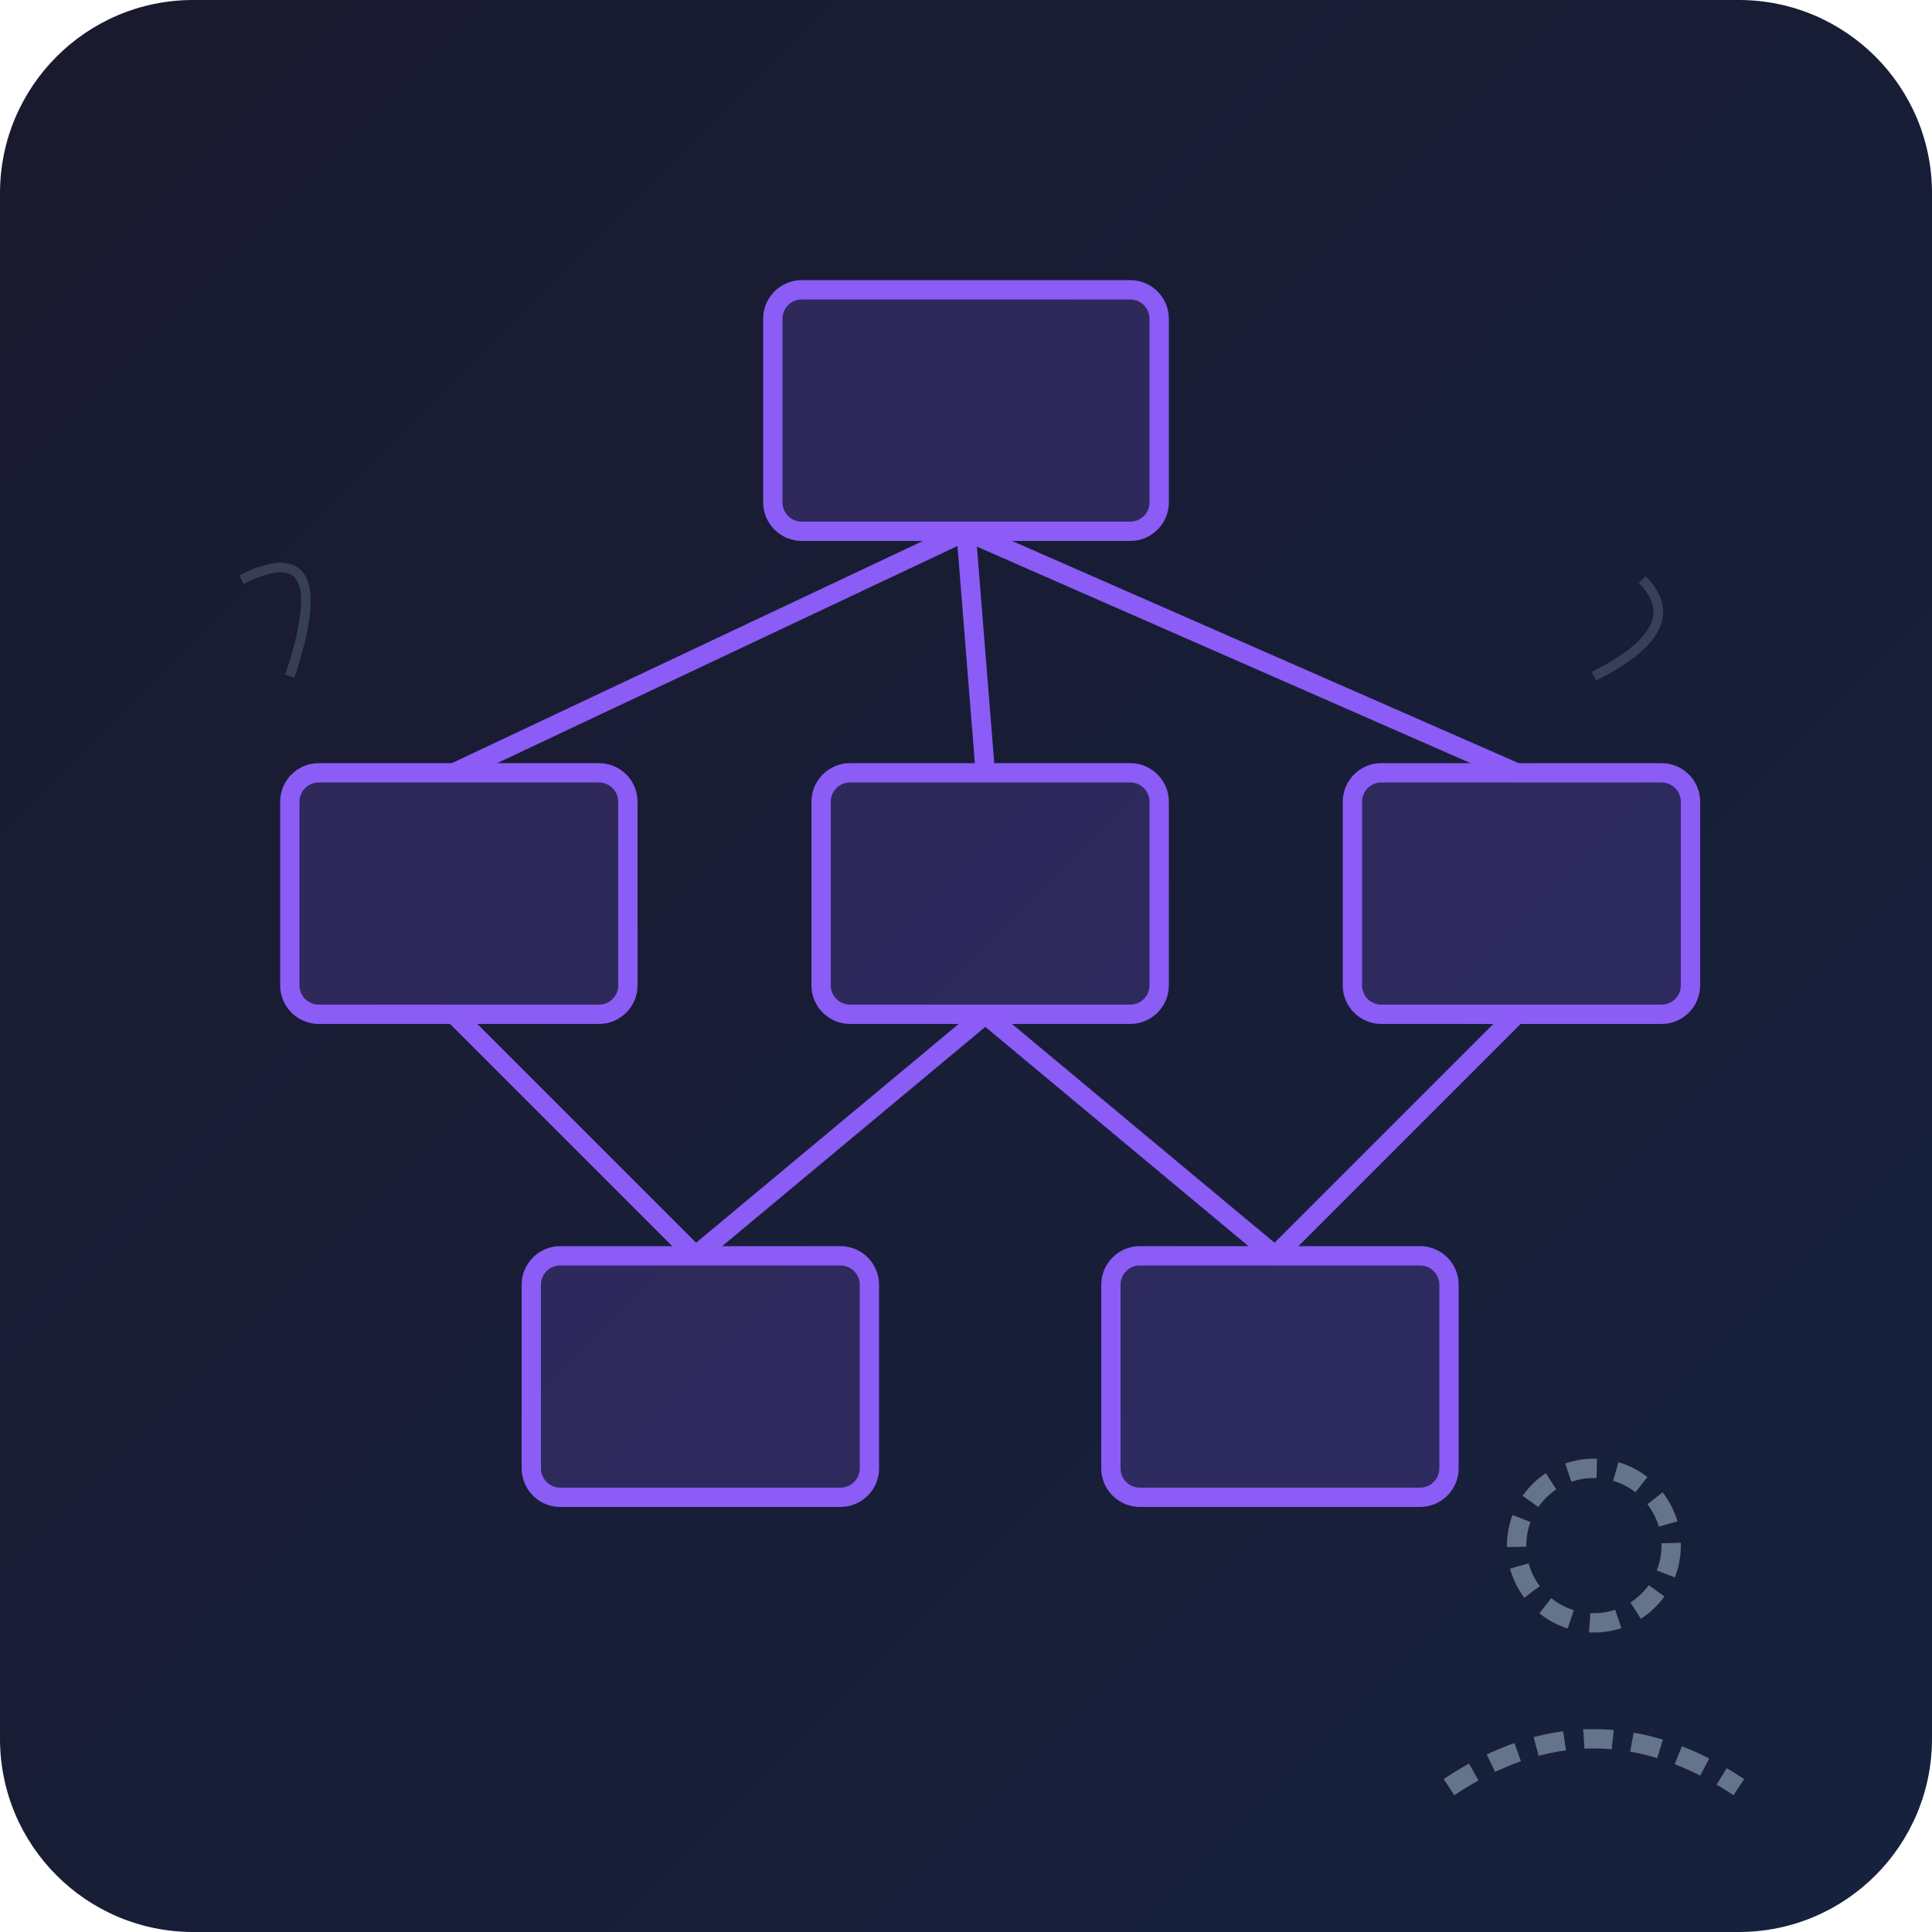
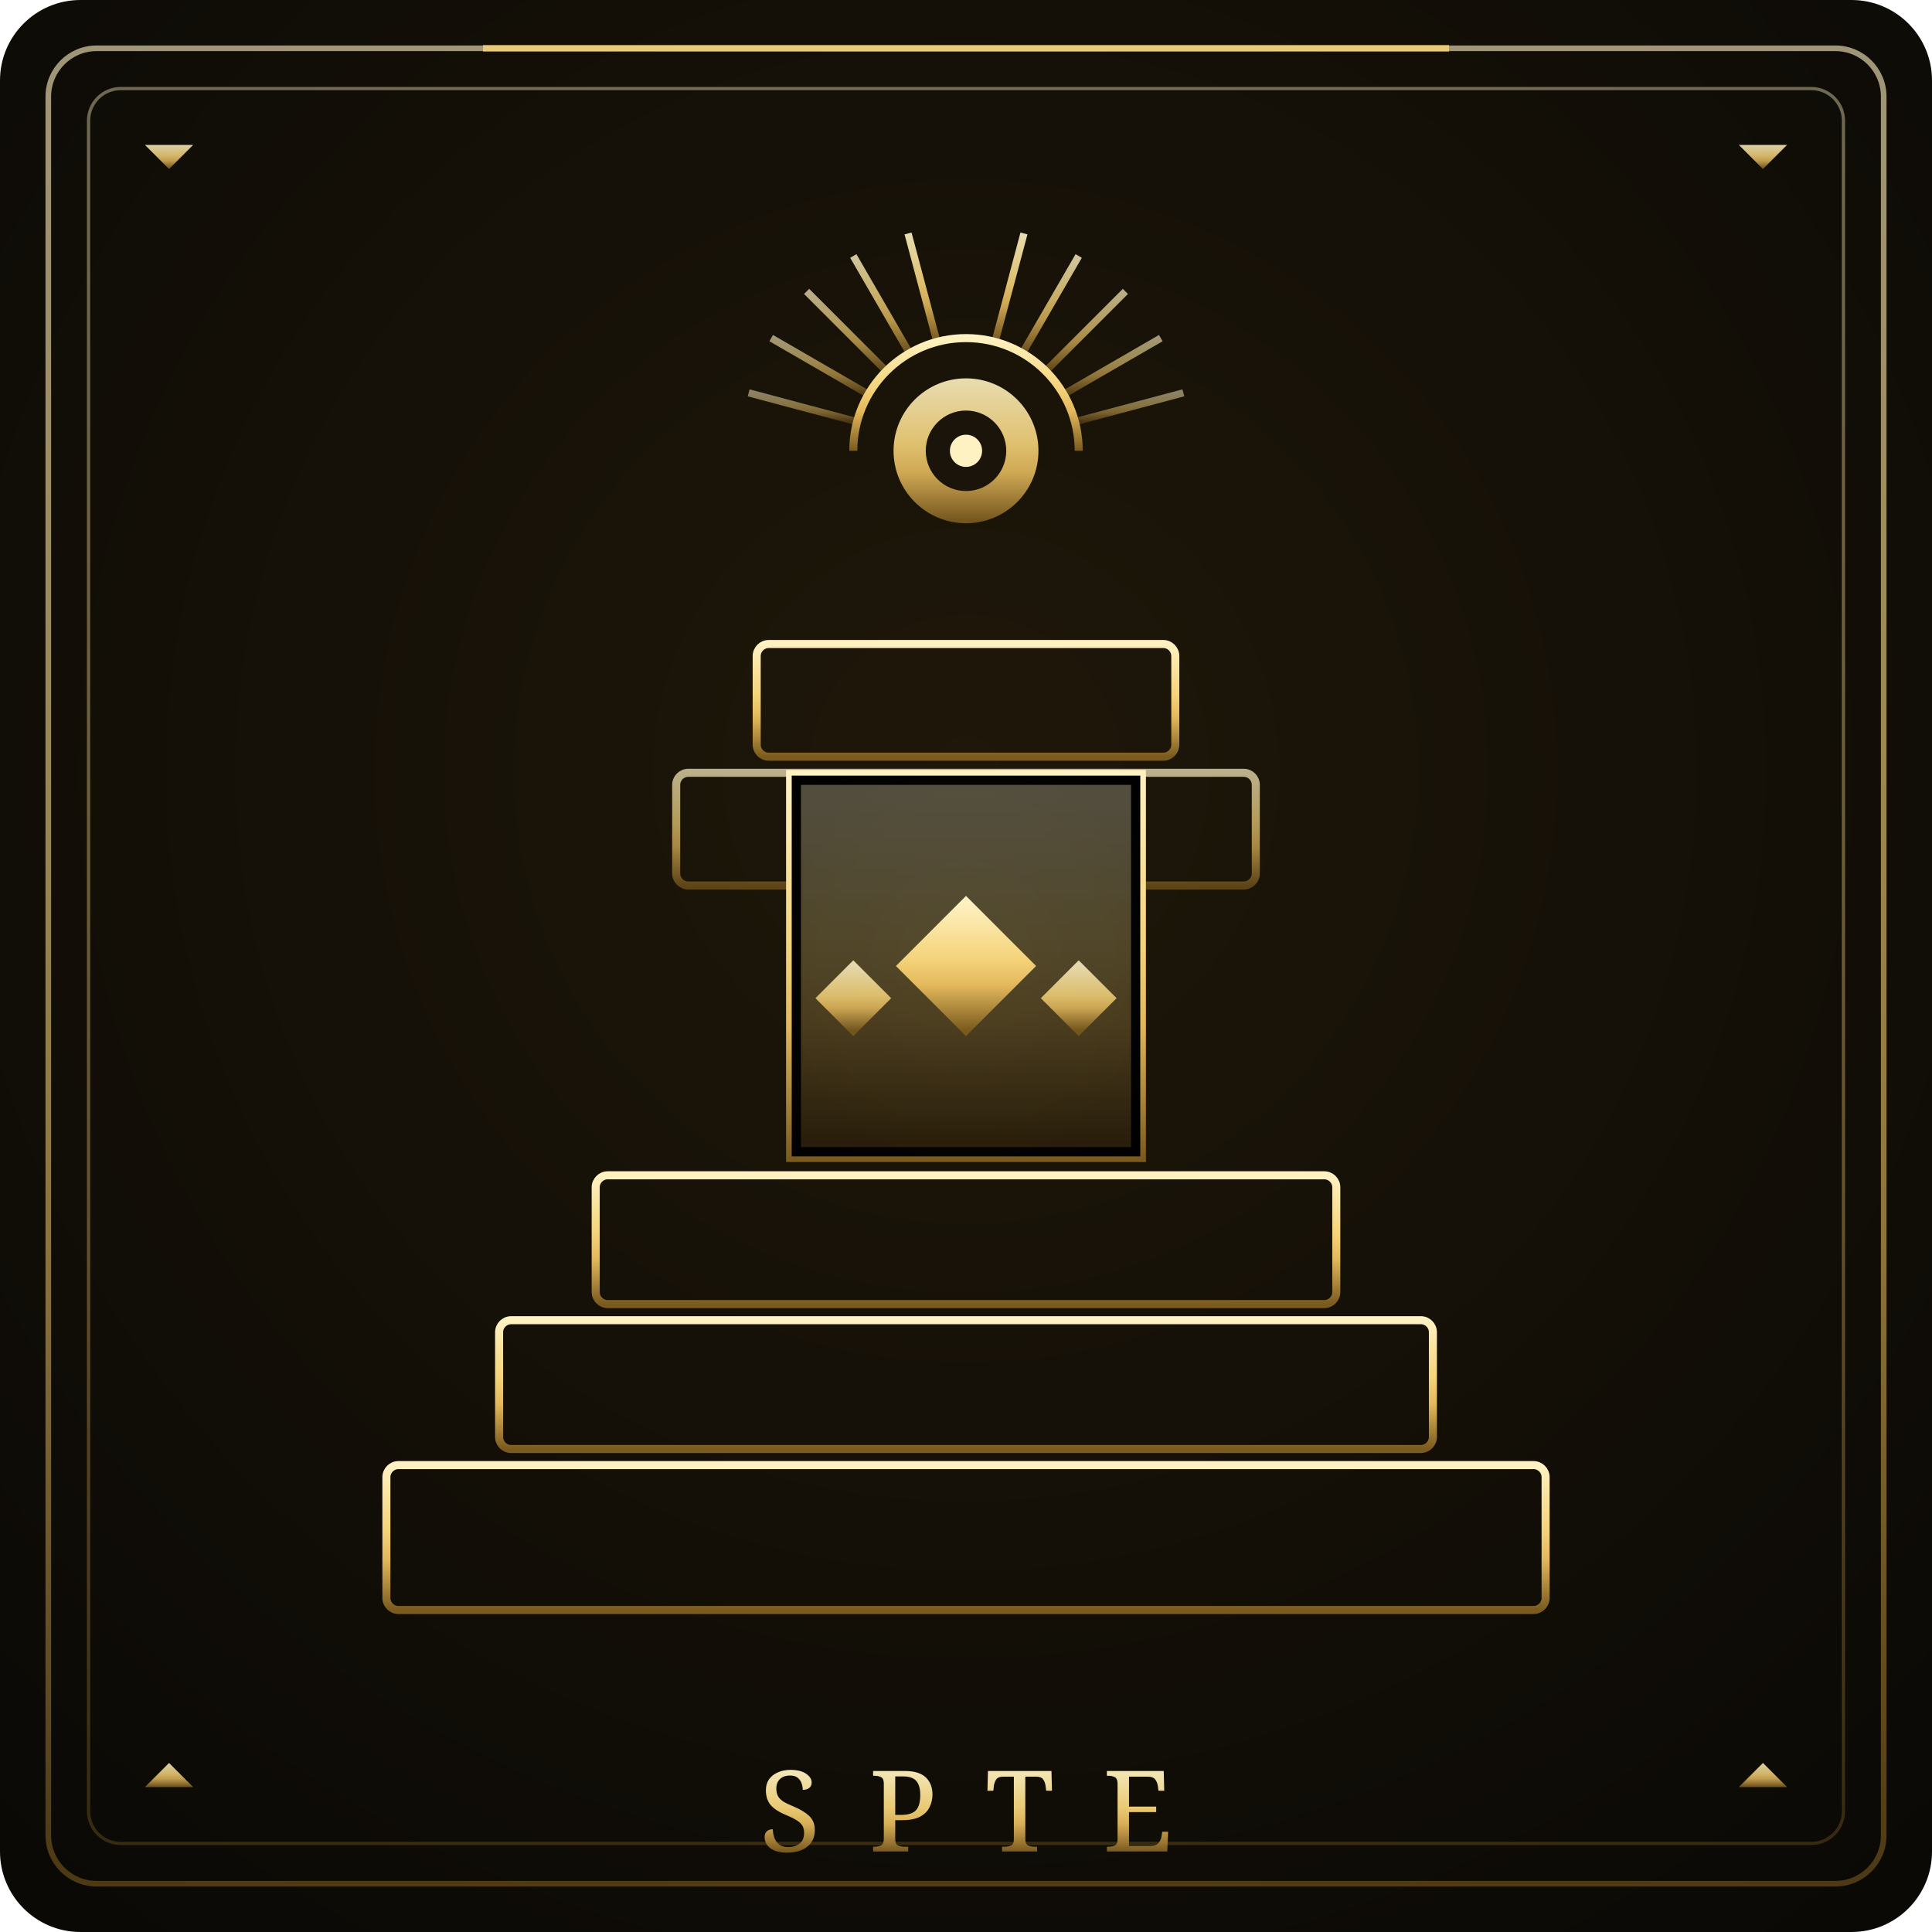
- <svg xmlns="http://www.w3.org/2000/svg" viewBox="0 0 200 200">
+ <svg xmlns="http://www.w3.org/2000/svg" viewBox="0 0 240 240">
  <defs>
-     <linearGradient id="bg-spte" x1="0%" y1="0%" x2="100%" y2="100%">
-       <stop offset="0%" style="stop-color:#1a1a2e" />
-       <stop offset="100%" style="stop-color:#16213e" />
+     <linearGradient id="g" x1="0" y1="0" x2="0" y2="1">
+       <stop offset="0" stop-color="#FFF2C2" />
+       <stop offset="0.45" stop-color="#F4D37A" />
+       <stop offset="0.65" stop-color="#E3B85C" />
+       <stop offset="1" stop-color="#7A5A1E" />
    </linearGradient>
+     <radialGradient id="bg" cx="0.5" cy="0.4" r="0.75">
+       <stop offset="0" stop-color="#1F1709" />
+       <stop offset="1" stop-color="#0A0906" />
+     </radialGradient>
+     <radialGradient id="bgInner" cx="0.5" cy="0.5" r="0.7">
+       <stop offset="0" stop-color="#0A0906" />
+       <stop offset="1" stop-color="#000000" />
+     </radialGradient>
  </defs>
-   <rect width="200" height="200" fill="url(#bg-spte)" rx="20" />
-   <g stroke="#8B5CF6" stroke-width="2" fill="none">
-     <rect x="80" y="30" width="40" height="25" rx="3" fill="#8B5CF6" fill-opacity="0.2" />
-     <rect x="30" y="80" width="35" height="25" rx="3" fill="#8B5CF6" fill-opacity="0.2" />
-     <rect x="85" y="80" width="35" height="25" rx="3" fill="#8B5CF6" fill-opacity="0.2" />
-     <rect x="140" y="80" width="35" height="25" rx="3" fill="#8B5CF6" fill-opacity="0.2" />
-     <rect x="55" y="130" width="35" height="25" rx="3" fill="#8B5CF6" fill-opacity="0.2" />
-     <rect x="115" y="130" width="35" height="25" rx="3" fill="#8B5CF6" fill-opacity="0.2" />
-     <line x1="100" y1="55" x2="47" y2="80" />
-     <line x1="100" y1="55" x2="102" y2="80" />
-     <line x1="100" y1="55" x2="157" y2="80" />
-     <line x1="47" y1="105" x2="72" y2="130" />
-     <line x1="102" y1="105" x2="72" y2="130" />
-     <line x1="102" y1="105" x2="132" y2="130" />
-     <line x1="157" y1="105" x2="132" y2="130" />
+   <rect width="240" height="240" rx="10" fill="url(#bg)" />
+   <rect x="6" y="6" width="228" height="228" rx="6" fill="none" stroke="url(#g)" stroke-width="0.7" opacity="0.6" />
+   <rect x="11" y="11" width="218" height="218" rx="4" fill="none" stroke="url(#g)" stroke-width="0.4" opacity="0.4" />
+   <line x1="60" y1="6" x2="180" y2="6" stroke="#F4D37A" stroke-width="0.8" opacity="0.85" />
+   <g fill="url(#g)" opacity="0.85">
+     <path d="M 18 18 L 24 18 L 21 21 Z" />
+     <path d="M 222 18 L 216 18 L 219 21 Z" />
+     <path d="M 18 222 L 24 222 L 21 219 Z" />
+     <path d="M 222 222 L 216 222 L 219 219 Z" />
  </g>
-   <g transform="translate(150, 150)">
-     <circle cx="15" cy="10" r="8" stroke="#64748B" stroke-width="2" fill="none" stroke-dasharray="3,2" />
-     <path d="M0,35 Q15,25 30,35" stroke="#64748B" stroke-width="2" fill="none" stroke-dasharray="3,2" />
+   <g transform="translate(120 56)">
+     <line x1="-14.0" y1="-0.0" x2="-28.0" y2="-0.0" stroke="url(#g)" stroke-width="0.9" opacity="0.40" />
+     <line x1="-13.5" y1="-3.6" x2="-27.0" y2="-7.2" stroke="url(#g)" stroke-width="0.9" opacity="0.50" />
+     <line x1="-12.1" y1="-7.0" x2="-24.2" y2="-14.0" stroke="url(#g)" stroke-width="0.9" opacity="0.60" />
+     <line x1="-9.9" y1="-9.9" x2="-19.8" y2="-19.8" stroke="url(#g)" stroke-width="0.9" opacity="0.70" />
+     <line x1="-7.0" y1="-12.1" x2="-14.0" y2="-24.2" stroke="url(#g)" stroke-width="0.9" opacity="0.80" />
+     <line x1="-3.6" y1="-13.5" x2="-7.2" y2="-27.0" stroke="url(#g)" stroke-width="0.9" opacity="0.90" />
+     <line x1="0.0" y1="-14.0" x2="0.0" y2="-28.0" stroke="url(#g)" stroke-width="0.9" opacity="1.00" />
+     <line x1="3.6" y1="-13.5" x2="7.2" y2="-27.0" stroke="url(#g)" stroke-width="0.9" opacity="0.90" />
+     <line x1="7.0" y1="-12.1" x2="14.0" y2="-24.2" stroke="url(#g)" stroke-width="0.9" opacity="0.80" />
+     <line x1="9.9" y1="-9.9" x2="19.8" y2="-19.8" stroke="url(#g)" stroke-width="0.9" opacity="0.70" />
+     <line x1="12.1" y1="-7.0" x2="24.2" y2="-14.0" stroke="url(#g)" stroke-width="0.9" opacity="0.60" />
+     <line x1="13.5" y1="-3.6" x2="27.0" y2="-7.2" stroke="url(#g)" stroke-width="0.9" opacity="0.50" />
+     <line x1="14.0" y1="0.0" x2="28.0" y2="0.0" stroke="url(#g)" stroke-width="0.9" opacity="0.40" />
+     <path d="M -14 0 A 14 14 0 0 1 14 0" fill="none" stroke="url(#g)" stroke-width="1" />
+     <circle r="9" fill="url(#g)" opacity="0.9" />
+     <circle r="5" fill="#1A140A" />
+     <circle r="2" fill="#FFF2C2" />
  </g>
-   <g stroke="#64748B" stroke-width="1" opacity="0.4">
-     <path d="M25,60 Q35,55 30,70" fill="none" />
-     <path d="M170,60 Q175,65 165,70" fill="none" />
+   <g transform="translate(120 0)" stroke="url(#g)" fill="none" stroke-width="1">
+     <rect x="-26" y="80" width="52" height="14" rx="1.5" />
+     <rect x="-36" y="96" width="72" height="14" rx="1.5" opacity="0.7" />
+     <rect x="-22" y="96" width="44" height="48" fill="url(#bgInner)" stroke="url(#g)" stroke-width="0.7" />
+     <rect x="-20" y="98" width="40" height="44" fill="url(#g)" opacity="0.32" />
+     <g transform="translate(0 120)">
+       <path d="M -14 0 L -10 4 L -14 8 L -18 4 Z" fill="url(#g)" opacity="0.85" />
+       <path d="M 0 -8 L 8 0 L 0 8 L -8 0 Z" fill="url(#g)" />
+       <path d="M 14 0 L 18 4 L 14 8 L 10 4 Z" fill="url(#g)" opacity="0.85" />
+     </g>
+     <rect x="-46" y="146" width="92" height="16" rx="1.5" />
+     <rect x="-58" y="164" width="116" height="16" rx="1.5" />
+     <rect x="-72" y="182" width="144" height="18" rx="1.5" />
+     <line x1="-50" y1="184" x2="-50" y2="198" opacity="0.5" />
+     <line x1="-30" y1="184" x2="-30" y2="198" opacity="0.5" />
+     <line x1="-10" y1="184" x2="-10" y2="198" opacity="0.5" />
+     <line x1="10" y1="184" x2="10" y2="198" opacity="0.5" />
+     <line x1="30" y1="184" x2="30" y2="198" opacity="0.5" />
+     <line x1="50" y1="184" x2="50" y2="198" opacity="0.5" />
  </g>
+   <line x1="80" y1="216" x2="160" y2="216" stroke="url(#g)" stroke-width="0.4" opacity="0.5" />
+   <text x="120" y="230" text-anchor="middle" font-family="Limelight, serif" font-size="14" letter-spacing="6" fill="url(#g)" opacity="0.95">SPTE</text>
</svg>
